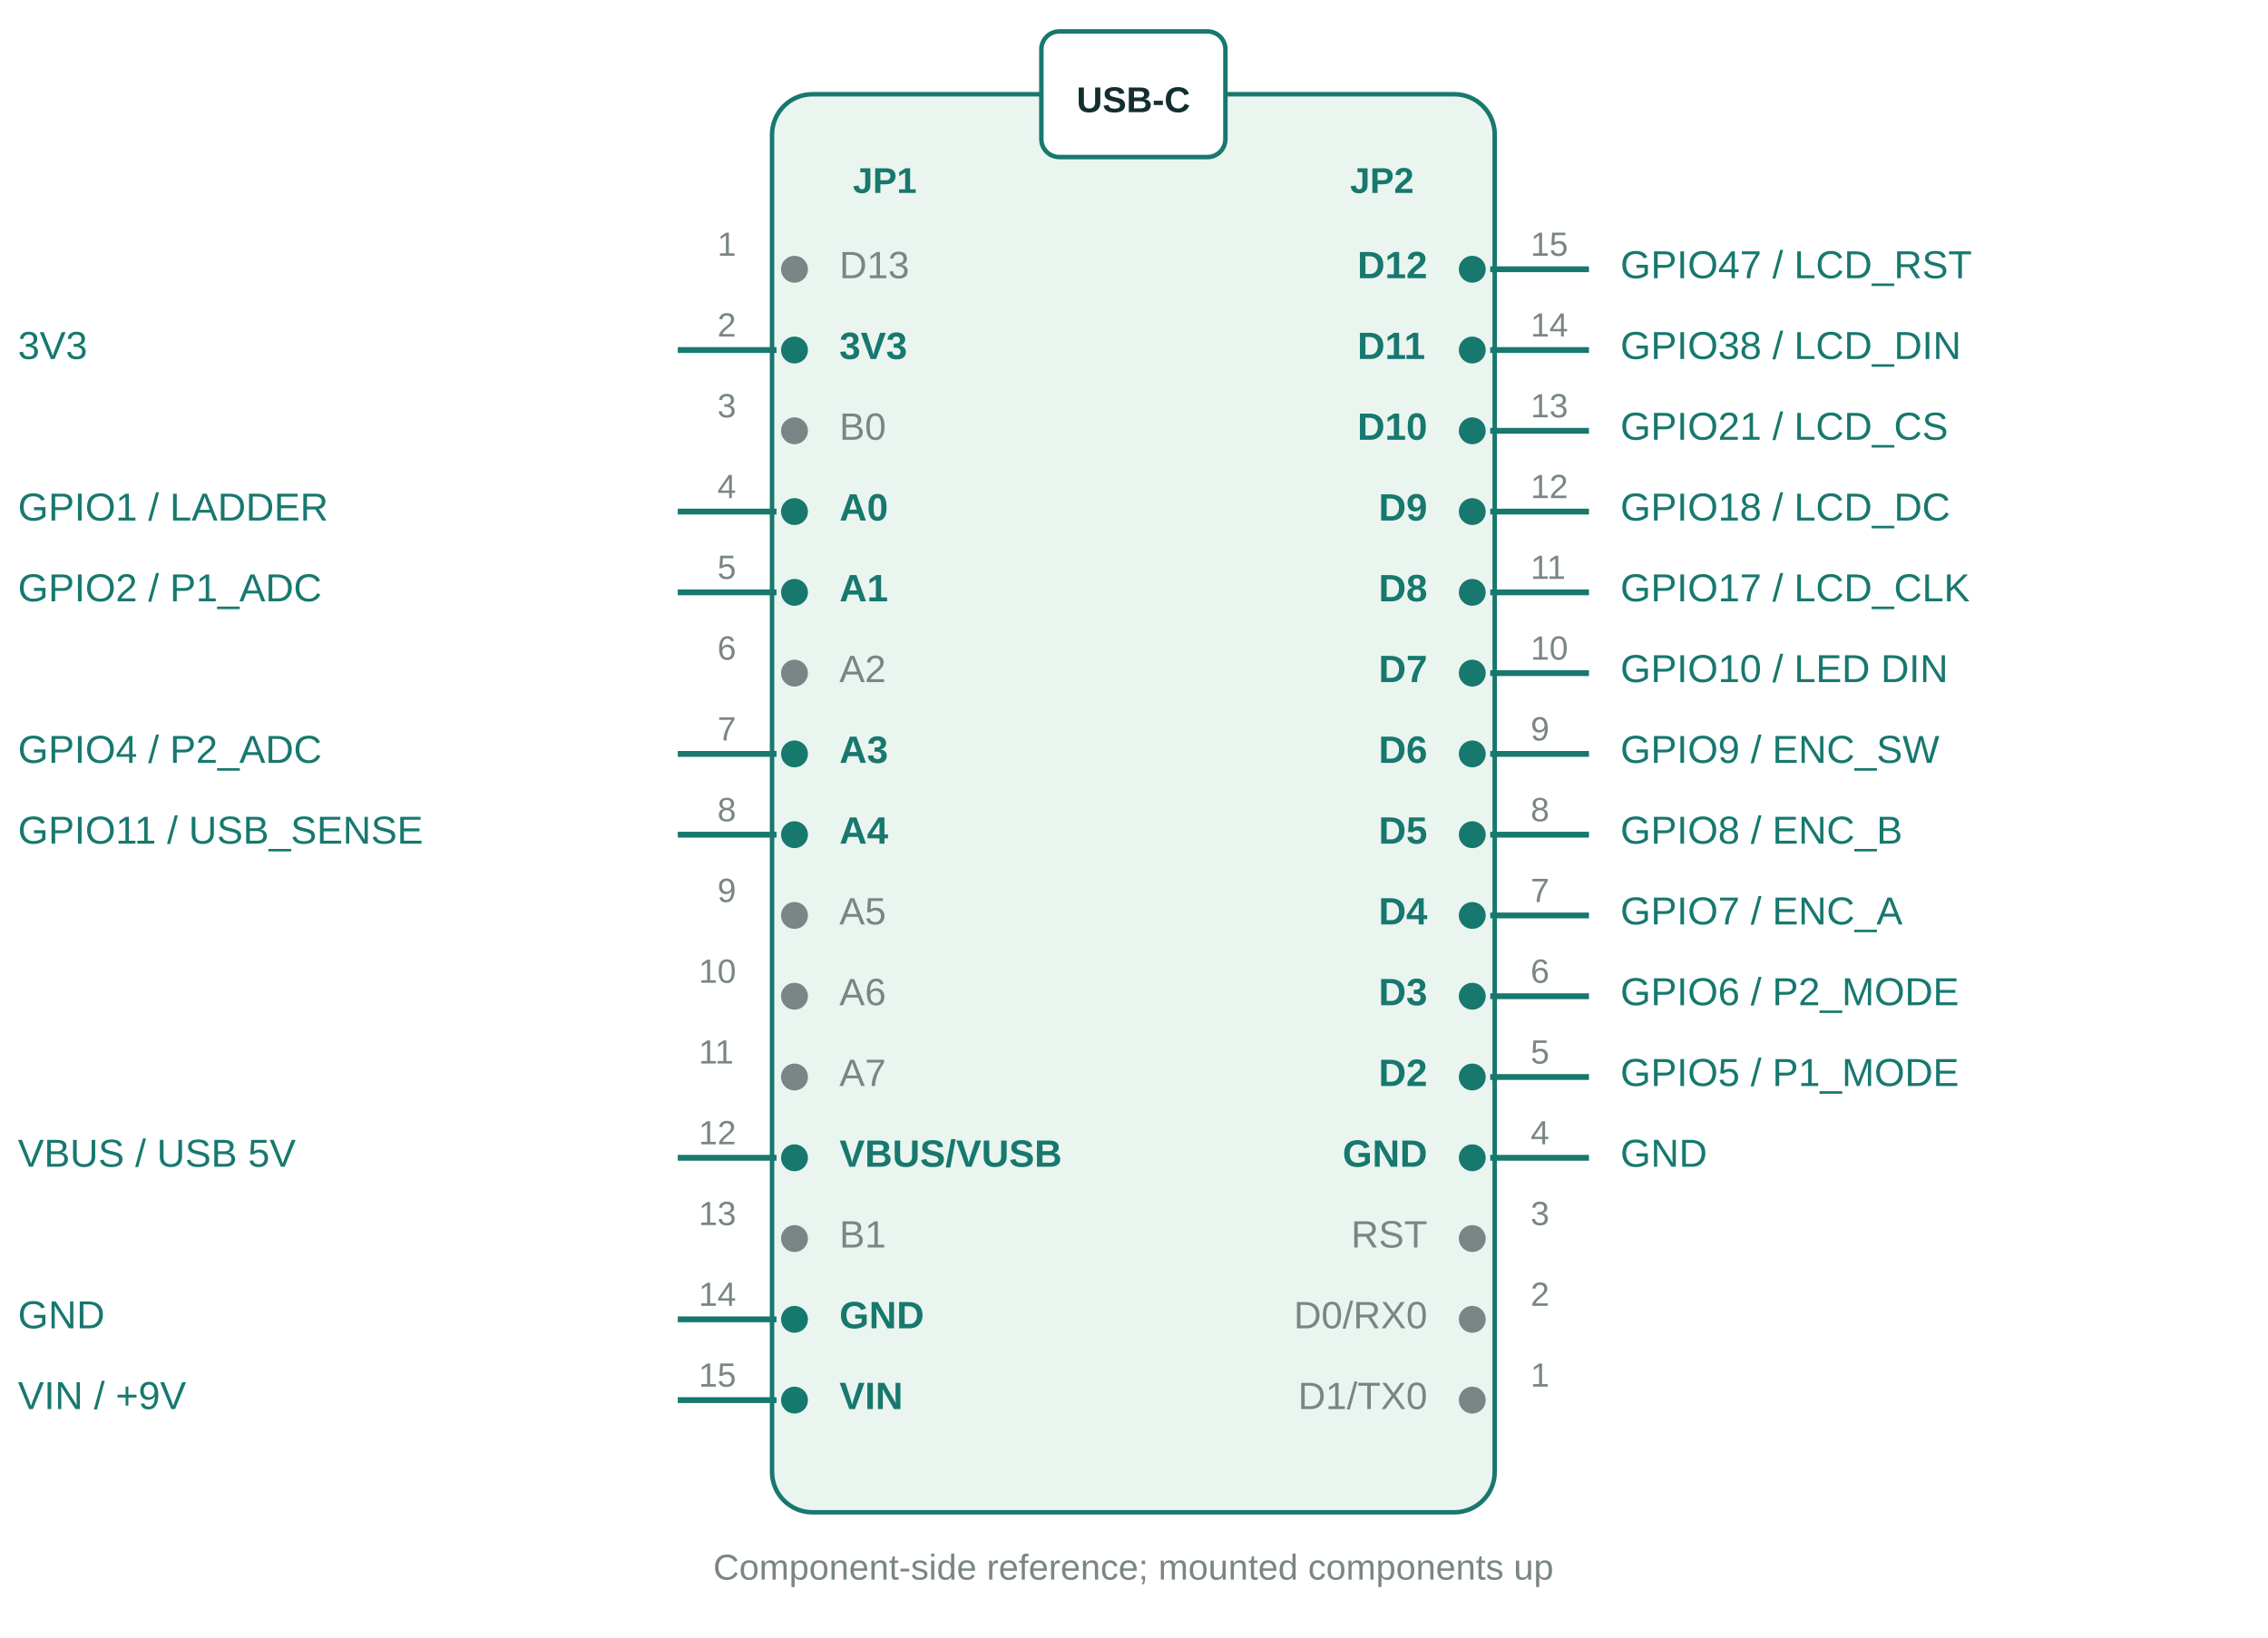
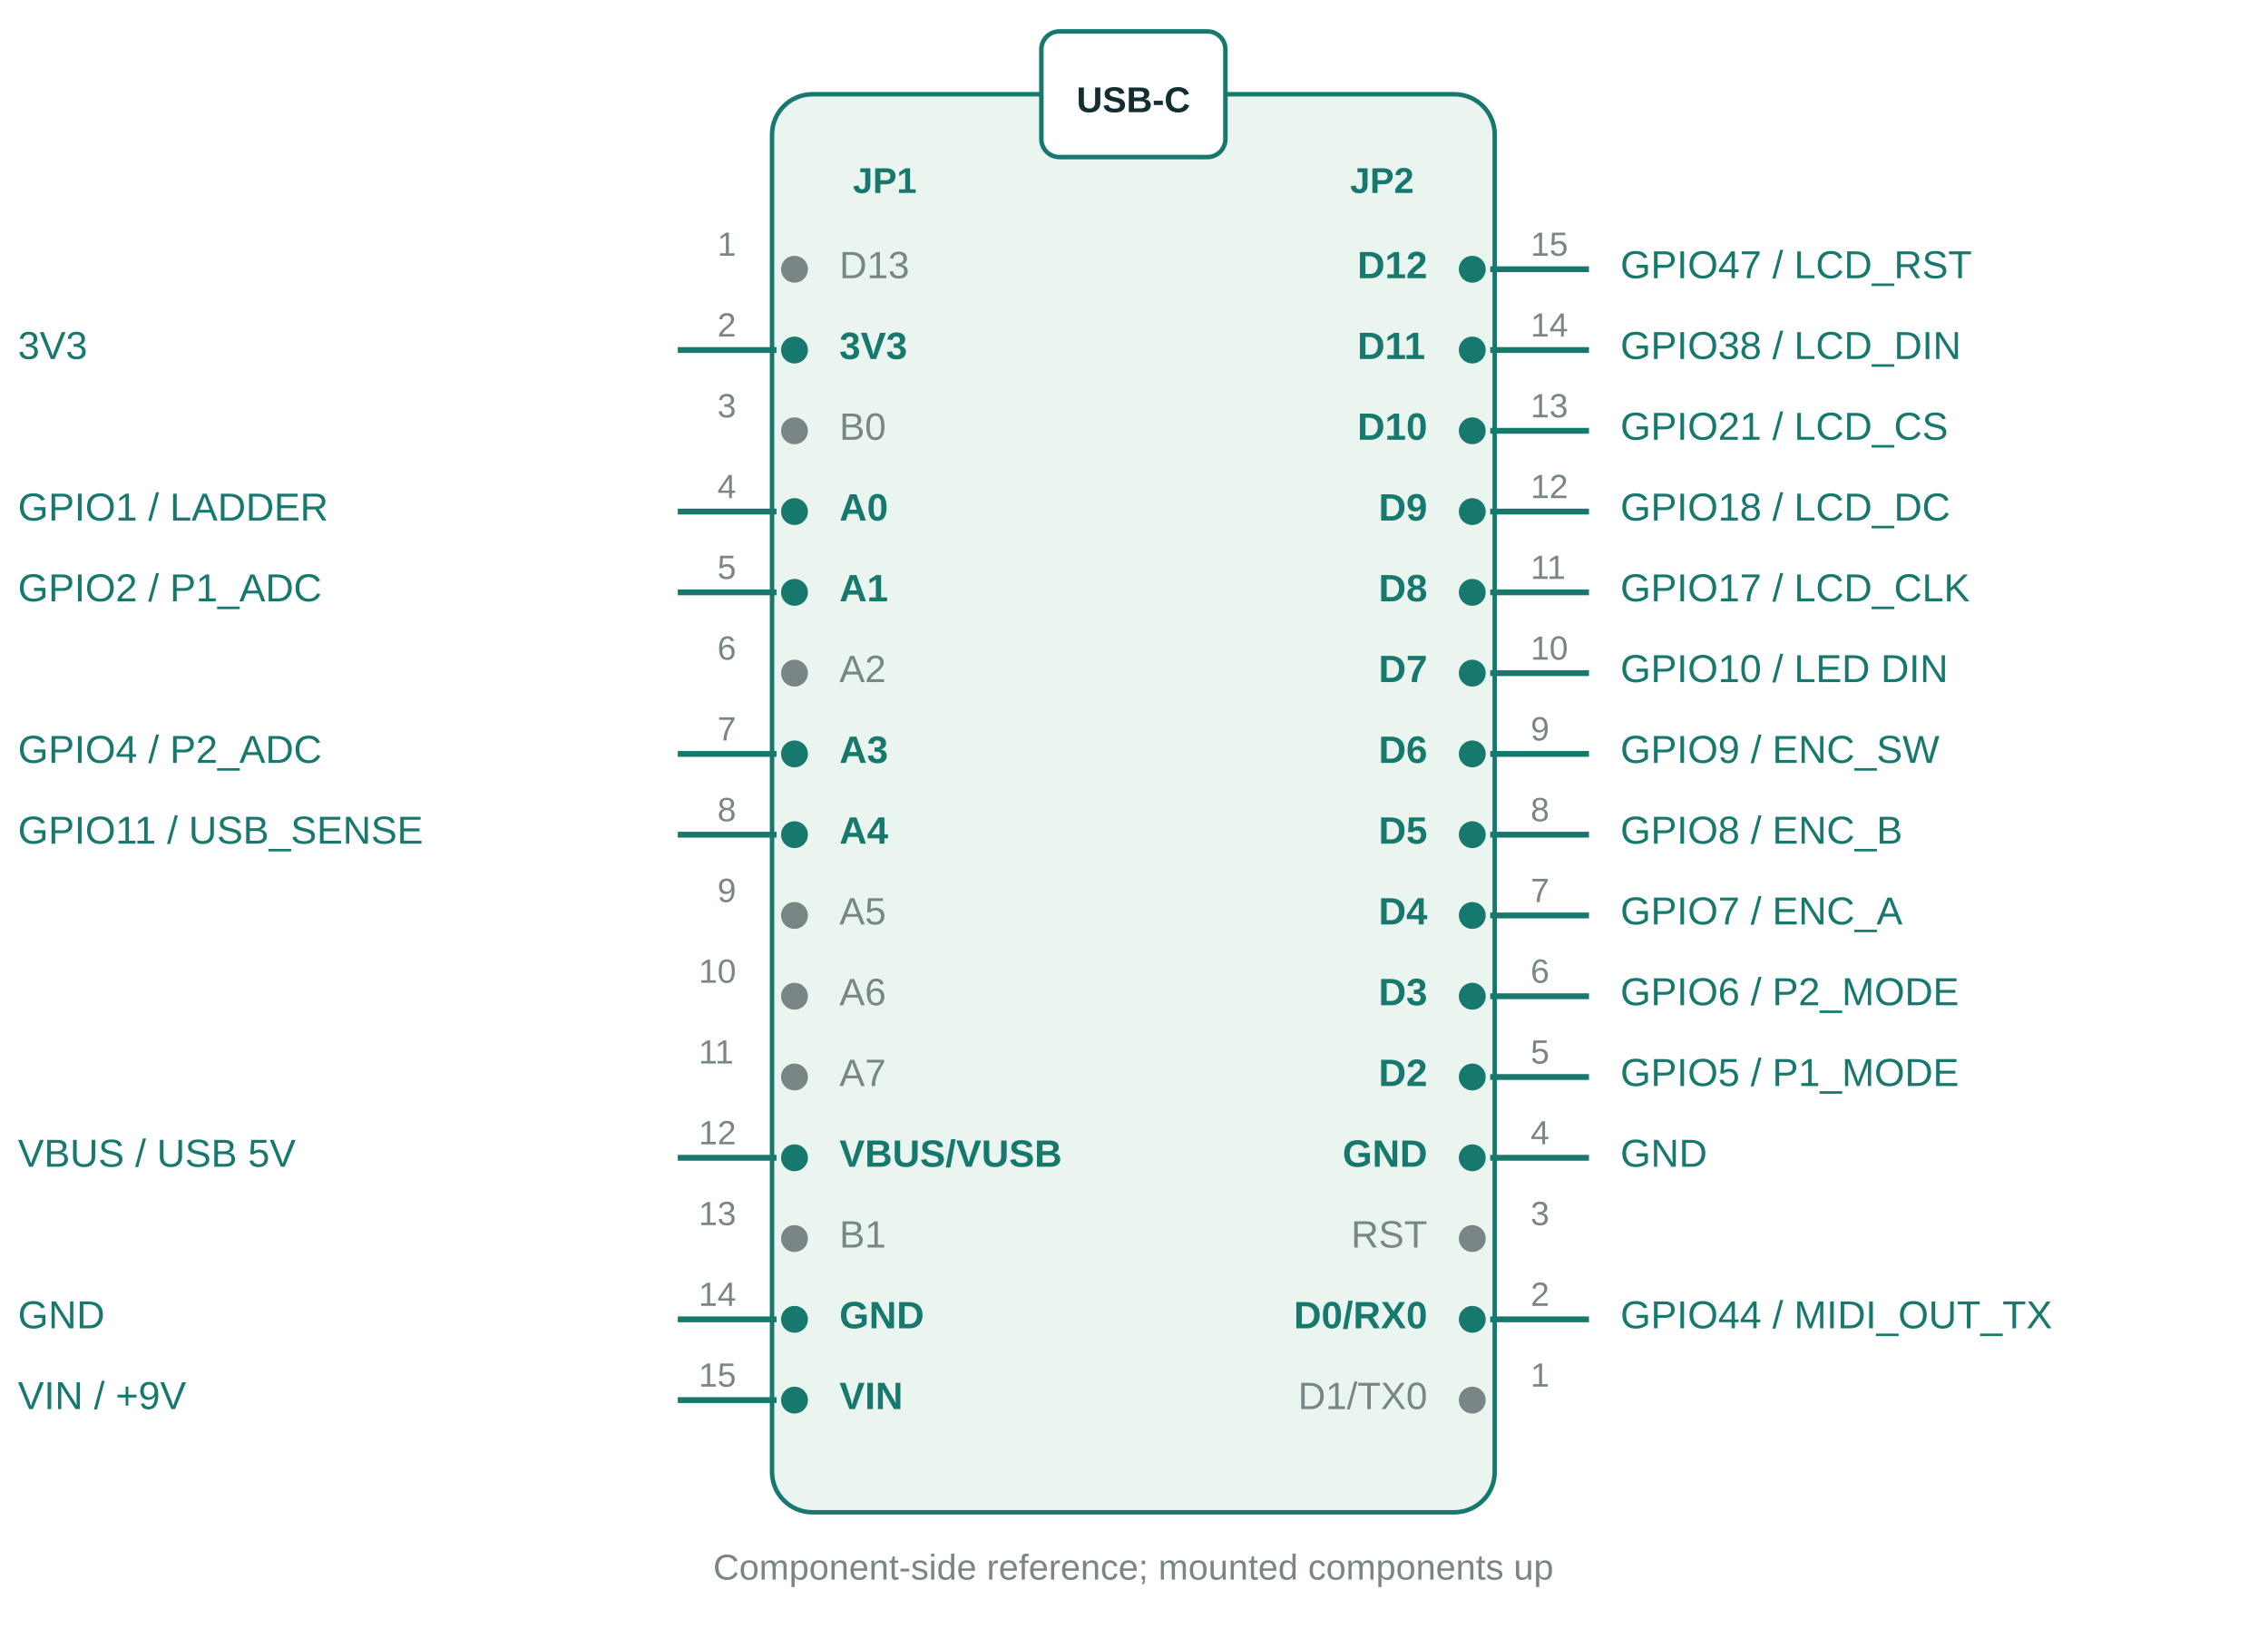
<svg xmlns="http://www.w3.org/2000/svg" width="505.276" height="365" preserveAspectRatio="xMinYMin meet" viewBox="0 0 505 365" version="1.0" fill-rule="evenodd">
  <clipPath id="clip">
    <rect x="0" y="0" width="505.276" height="365" />
  </clipPath>
  <g id="group" transform="scale(1,-1) translate(0,-365)" style="clip-path: url(#clip)">
    <g transform="">
      <rect x="172" y="28" width="161" height="316" rx="9" ry="9" style="stroke: rgb(9%,47%,43%); stroke-linecap: butt; stroke-width: 1; fill: rgb(92%,96%,94%); fill-rule: evenodd;" />
      <rect x="232" y="330" width="41" height="28" rx="4" ry="4" style="stroke: rgb(9%,47%,43%); stroke-linecap: butt; stroke-width: 1; fill: rgb(100%,100%,100%); fill-rule: evenodd;" />
      <text x="239.834" y="340" style="font-family: Arial; font-weight: bold; font-size: 8px;fill: rgb(8%,18%,19%); stroke:none;" transform="translate(0,680) scale(1,-1)">USB-C</text>
      <text x="190" y="322" style="font-family: Arial; font-weight: bold; font-size: 8px;fill: rgb(9%,47%,43%); stroke:none;" transform="translate(0,644) scale(1,-1)">JP1</text>
      <text x="300.766" y="322" style="font-family: Arial; font-weight: bold; font-size: 8px;fill: rgb(9%,47%,43%); stroke:none;" transform="translate(0,644) scale(1,-1)">JP2</text>
      <circle cx="177" cy="305" r="2.5" style="stroke: rgb(48%,52%,52%); stroke-linecap: butt; stroke-width: 1; fill: rgb(48%,52%,52%); fill-rule: evenodd;" />
      <text x="187" y="303" style="font-family: Arial; font-size: 8.5px;fill: rgb(48%,52%,52%); stroke:none;" transform="translate(0,606) scale(1,-1)">D13</text>
      <text x="159.829" y="308" style="font-family: Arial; font-size: 7.5px;fill: rgb(48%,52%,52%); stroke:none;" transform="translate(0,616) scale(1,-1)">1</text>
      <circle cx="328" cy="305" r="2.5" style="stroke: rgb(9%,47%,43%); stroke-linecap: butt; stroke-width: 1; fill: rgb(9%,47%,43%); fill-rule: evenodd;" />
      <text x="302.407" y="303" style="font-family: Arial; font-weight: bold; font-size: 8.5px;fill: rgb(9%,47%,43%); stroke:none;" transform="translate(0,606) scale(1,-1)">D12</text>
      <text x="341" y="308" style="font-family: Arial; font-size: 7.5px;fill: rgb(48%,52%,52%); stroke:none;" transform="translate(0,616) scale(1,-1)">15</text>
      <path d="M 332,305 L 354,305 Z" style="stroke: rgb(9%,47%,43%); stroke-linecap: butt; stroke-width: 1.3;" />
      <text x="361" y="303" style="font-family: Arial; font-size: 8.7px;fill: rgb(9%,47%,43%); stroke:none;" transform="translate(0,606) scale(1,-1)">GPIO47 / LCD_RST</text>
      <circle cx="177" cy="287" r="2.5" style="stroke: rgb(9%,47%,43%); stroke-linecap: butt; stroke-width: 1; fill: rgb(9%,47%,43%); fill-rule: evenodd;" />
      <text x="187" y="285" style="font-family: Arial; font-weight: bold; font-size: 8.5px;fill: rgb(9%,47%,43%); stroke:none;" transform="translate(0,570) scale(1,-1)">3V3</text>
      <text x="159.829" y="290" style="font-family: Arial; font-size: 7.5px;fill: rgb(48%,52%,52%); stroke:none;" transform="translate(0,580) scale(1,-1)">2</text>
      <path d="M 173,287 L 151,287 Z" style="stroke: rgb(9%,47%,43%); stroke-linecap: butt; stroke-width: 1.3;" />
      <text x="4" y="285" style="font-family: Arial; font-size: 8.7px;fill: rgb(9%,47%,43%); stroke:none;" transform="translate(0,570) scale(1,-1)">3V3</text>
      <circle cx="328" cy="287" r="2.5" style="stroke: rgb(9%,47%,43%); stroke-linecap: butt; stroke-width: 1; fill: rgb(9%,47%,43%); fill-rule: evenodd;" />
      <text x="302.407" y="285" style="font-family: Arial; font-weight: bold; font-size: 8.5px;fill: rgb(9%,47%,43%); stroke:none;" transform="translate(0,570) scale(1,-1)">D11</text>
      <text x="341" y="290" style="font-family: Arial; font-size: 7.5px;fill: rgb(48%,52%,52%); stroke:none;" transform="translate(0,580) scale(1,-1)">14</text>
      <path d="M 332,287 L 354,287 Z" style="stroke: rgb(9%,47%,43%); stroke-linecap: butt; stroke-width: 1.3;" />
      <text x="361" y="285" style="font-family: Arial; font-size: 8.7px;fill: rgb(9%,47%,43%); stroke:none;" transform="translate(0,570) scale(1,-1)">GPIO38 / LCD_DIN</text>
      <circle cx="177" cy="269" r="2.5" style="stroke: rgb(48%,52%,52%); stroke-linecap: butt; stroke-width: 1; fill: rgb(48%,52%,52%); fill-rule: evenodd;" />
      <text x="187" y="267" style="font-family: Arial; font-size: 8.5px;fill: rgb(48%,52%,52%); stroke:none;" transform="translate(0,534) scale(1,-1)">B0</text>
      <text x="159.829" y="272" style="font-family: Arial; font-size: 7.5px;fill: rgb(48%,52%,52%); stroke:none;" transform="translate(0,544) scale(1,-1)">3</text>
      <circle cx="328" cy="269" r="2.5" style="stroke: rgb(9%,47%,43%); stroke-linecap: butt; stroke-width: 1; fill: rgb(9%,47%,43%); fill-rule: evenodd;" />
      <text x="302.407" y="267" style="font-family: Arial; font-weight: bold; font-size: 8.5px;fill: rgb(9%,47%,43%); stroke:none;" transform="translate(0,534) scale(1,-1)">D10</text>
      <text x="341" y="272" style="font-family: Arial; font-size: 7.5px;fill: rgb(48%,52%,52%); stroke:none;" transform="translate(0,544) scale(1,-1)">13</text>
      <path d="M 332,269 L 354,269 Z" style="stroke: rgb(9%,47%,43%); stroke-linecap: butt; stroke-width: 1.3;" />
      <text x="361" y="267" style="font-family: Arial; font-size: 8.7px;fill: rgb(9%,47%,43%); stroke:none;" transform="translate(0,534) scale(1,-1)">GPIO21 / LCD_CS</text>
      <circle cx="177" cy="251" r="2.5" style="stroke: rgb(9%,47%,43%); stroke-linecap: butt; stroke-width: 1; fill: rgb(9%,47%,43%); fill-rule: evenodd;" />
      <text x="187" y="249" style="font-family: Arial; font-weight: bold; font-size: 8.5px;fill: rgb(9%,47%,43%); stroke:none;" transform="translate(0,498) scale(1,-1)">A0</text>
      <text x="159.829" y="254" style="font-family: Arial; font-size: 7.5px;fill: rgb(48%,52%,52%); stroke:none;" transform="translate(0,508) scale(1,-1)">4</text>
      <path d="M 173,251 L 151,251 Z" style="stroke: rgb(9%,47%,43%); stroke-linecap: butt; stroke-width: 1.3;" />
      <text x="4" y="249" style="font-family: Arial; font-size: 8.7px;fill: rgb(9%,47%,43%); stroke:none;" transform="translate(0,498) scale(1,-1)">GPIO1 / LADDER</text>
      <circle cx="328" cy="251" r="2.5" style="stroke: rgb(9%,47%,43%); stroke-linecap: butt; stroke-width: 1; fill: rgb(9%,47%,43%); fill-rule: evenodd;" />
      <text x="307.134" y="249" style="font-family: Arial; font-weight: bold; font-size: 8.5px;fill: rgb(9%,47%,43%); stroke:none;" transform="translate(0,498) scale(1,-1)">D9</text>
      <text x="341" y="254" style="font-family: Arial; font-size: 7.5px;fill: rgb(48%,52%,52%); stroke:none;" transform="translate(0,508) scale(1,-1)">12</text>
      <path d="M 332,251 L 354,251 Z" style="stroke: rgb(9%,47%,43%); stroke-linecap: butt; stroke-width: 1.3;" />
      <text x="361" y="249" style="font-family: Arial; font-size: 8.7px;fill: rgb(9%,47%,43%); stroke:none;" transform="translate(0,498) scale(1,-1)">GPIO18 / LCD_DC</text>
      <circle cx="177" cy="233" r="2.5" style="stroke: rgb(9%,47%,43%); stroke-linecap: butt; stroke-width: 1; fill: rgb(9%,47%,43%); fill-rule: evenodd;" />
      <text x="187" y="231" style="font-family: Arial; font-weight: bold; font-size: 8.5px;fill: rgb(9%,47%,43%); stroke:none;" transform="translate(0,462) scale(1,-1)">A1</text>
      <text x="159.829" y="236" style="font-family: Arial; font-size: 7.5px;fill: rgb(48%,52%,52%); stroke:none;" transform="translate(0,472) scale(1,-1)">5</text>
      <path d="M 173,233 L 151,233 Z" style="stroke: rgb(9%,47%,43%); stroke-linecap: butt; stroke-width: 1.3;" />
      <text x="4" y="231" style="font-family: Arial; font-size: 8.7px;fill: rgb(9%,47%,43%); stroke:none;" transform="translate(0,462) scale(1,-1)">GPIO2 / P1_ADC</text>
      <circle cx="328" cy="233" r="2.5" style="stroke: rgb(9%,47%,43%); stroke-linecap: butt; stroke-width: 1; fill: rgb(9%,47%,43%); fill-rule: evenodd;" />
      <text x="307.134" y="231" style="font-family: Arial; font-weight: bold; font-size: 8.5px;fill: rgb(9%,47%,43%); stroke:none;" transform="translate(0,462) scale(1,-1)">D8</text>
      <text x="341" y="236" style="font-family: Arial; font-size: 7.5px;fill: rgb(48%,52%,52%); stroke:none;" transform="translate(0,472) scale(1,-1)">11</text>
      <path d="M 332,233 L 354,233 Z" style="stroke: rgb(9%,47%,43%); stroke-linecap: butt; stroke-width: 1.3;" />
      <text x="361" y="231" style="font-family: Arial; font-size: 8.7px;fill: rgb(9%,47%,43%); stroke:none;" transform="translate(0,462) scale(1,-1)">GPIO17 / LCD_CLK</text>
      <circle cx="177" cy="215" r="2.5" style="stroke: rgb(48%,52%,52%); stroke-linecap: butt; stroke-width: 1; fill: rgb(48%,52%,52%); fill-rule: evenodd;" />
      <text x="187" y="213" style="font-family: Arial; font-size: 8.5px;fill: rgb(48%,52%,52%); stroke:none;" transform="translate(0,426) scale(1,-1)">A2</text>
      <text x="159.829" y="218" style="font-family: Arial; font-size: 7.5px;fill: rgb(48%,52%,52%); stroke:none;" transform="translate(0,436) scale(1,-1)">6</text>
      <circle cx="328" cy="215" r="2.5" style="stroke: rgb(9%,47%,43%); stroke-linecap: butt; stroke-width: 1; fill: rgb(9%,47%,43%); fill-rule: evenodd;" />
      <text x="307.134" y="213" style="font-family: Arial; font-weight: bold; font-size: 8.5px;fill: rgb(9%,47%,43%); stroke:none;" transform="translate(0,426) scale(1,-1)">D7</text>
      <text x="341" y="218" style="font-family: Arial; font-size: 7.5px;fill: rgb(48%,52%,52%); stroke:none;" transform="translate(0,436) scale(1,-1)">10</text>
      <path d="M 332,215 L 354,215 Z" style="stroke: rgb(9%,47%,43%); stroke-linecap: butt; stroke-width: 1.3;" />
      <text x="361" y="213" style="font-family: Arial; font-size: 8.7px;fill: rgb(9%,47%,43%); stroke:none;" transform="translate(0,426) scale(1,-1)">GPIO10 / LED DIN</text>
      <circle cx="177" cy="197" r="2.5" style="stroke: rgb(9%,47%,43%); stroke-linecap: butt; stroke-width: 1; fill: rgb(9%,47%,43%); fill-rule: evenodd;" />
      <text x="187" y="195" style="font-family: Arial; font-weight: bold; font-size: 8.5px;fill: rgb(9%,47%,43%); stroke:none;" transform="translate(0,390) scale(1,-1)">A3</text>
      <text x="159.829" y="200" style="font-family: Arial; font-size: 7.5px;fill: rgb(48%,52%,52%); stroke:none;" transform="translate(0,400) scale(1,-1)">7</text>
      <path d="M 173,197 L 151,197 Z" style="stroke: rgb(9%,47%,43%); stroke-linecap: butt; stroke-width: 1.3;" />
      <text x="4" y="195" style="font-family: Arial; font-size: 8.7px;fill: rgb(9%,47%,43%); stroke:none;" transform="translate(0,390) scale(1,-1)">GPIO4 / P2_ADC</text>
      <circle cx="328" cy="197" r="2.5" style="stroke: rgb(9%,47%,43%); stroke-linecap: butt; stroke-width: 1; fill: rgb(9%,47%,43%); fill-rule: evenodd;" />
      <text x="307.134" y="195" style="font-family: Arial; font-weight: bold; font-size: 8.5px;fill: rgb(9%,47%,43%); stroke:none;" transform="translate(0,390) scale(1,-1)">D6</text>
      <text x="341" y="200" style="font-family: Arial; font-size: 7.5px;fill: rgb(48%,52%,52%); stroke:none;" transform="translate(0,400) scale(1,-1)">9</text>
      <path d="M 332,197 L 354,197 Z" style="stroke: rgb(9%,47%,43%); stroke-linecap: butt; stroke-width: 1.3;" />
      <text x="361" y="195" style="font-family: Arial; font-size: 8.7px;fill: rgb(9%,47%,43%); stroke:none;" transform="translate(0,390) scale(1,-1)">GPIO9 / ENC_SW</text>
      <circle cx="177" cy="179" r="2.5" style="stroke: rgb(9%,47%,43%); stroke-linecap: butt; stroke-width: 1; fill: rgb(9%,47%,43%); fill-rule: evenodd;" />
      <text x="187" y="177" style="font-family: Arial; font-weight: bold; font-size: 8.5px;fill: rgb(9%,47%,43%); stroke:none;" transform="translate(0,354) scale(1,-1)">A4</text>
      <text x="159.829" y="182" style="font-family: Arial; font-size: 7.5px;fill: rgb(48%,52%,52%); stroke:none;" transform="translate(0,364) scale(1,-1)">8</text>
      <path d="M 173,179 L 151,179 Z" style="stroke: rgb(9%,47%,43%); stroke-linecap: butt; stroke-width: 1.3;" />
      <text x="4" y="177" style="font-family: Arial; font-size: 8.7px;fill: rgb(9%,47%,43%); stroke:none;" transform="translate(0,354) scale(1,-1)">GPIO11 / USB_SENSE</text>
      <circle cx="328" cy="179" r="2.5" style="stroke: rgb(9%,47%,43%); stroke-linecap: butt; stroke-width: 1; fill: rgb(9%,47%,43%); fill-rule: evenodd;" />
      <text x="307.134" y="177" style="font-family: Arial; font-weight: bold; font-size: 8.5px;fill: rgb(9%,47%,43%); stroke:none;" transform="translate(0,354) scale(1,-1)">D5</text>
      <text x="341" y="182" style="font-family: Arial; font-size: 7.5px;fill: rgb(48%,52%,52%); stroke:none;" transform="translate(0,364) scale(1,-1)">8</text>
      <path d="M 332,179 L 354,179 Z" style="stroke: rgb(9%,47%,43%); stroke-linecap: butt; stroke-width: 1.3;" />
      <text x="361" y="177" style="font-family: Arial; font-size: 8.7px;fill: rgb(9%,47%,43%); stroke:none;" transform="translate(0,354) scale(1,-1)">GPIO8 / ENC_B</text>
      <circle cx="177" cy="161" r="2.5" style="stroke: rgb(48%,52%,52%); stroke-linecap: butt; stroke-width: 1; fill: rgb(48%,52%,52%); fill-rule: evenodd;" />
      <text x="187" y="159" style="font-family: Arial; font-size: 8.5px;fill: rgb(48%,52%,52%); stroke:none;" transform="translate(0,318) scale(1,-1)">A5</text>
      <text x="159.829" y="164" style="font-family: Arial; font-size: 7.5px;fill: rgb(48%,52%,52%); stroke:none;" transform="translate(0,328) scale(1,-1)">9</text>
      <circle cx="328" cy="161" r="2.5" style="stroke: rgb(9%,47%,43%); stroke-linecap: butt; stroke-width: 1; fill: rgb(9%,47%,43%); fill-rule: evenodd;" />
      <text x="307.134" y="159" style="font-family: Arial; font-weight: bold; font-size: 8.5px;fill: rgb(9%,47%,43%); stroke:none;" transform="translate(0,318) scale(1,-1)">D4</text>
      <text x="341" y="164" style="font-family: Arial; font-size: 7.5px;fill: rgb(48%,52%,52%); stroke:none;" transform="translate(0,328) scale(1,-1)">7</text>
      <path d="M 332,161 L 354,161 Z" style="stroke: rgb(9%,47%,43%); stroke-linecap: butt; stroke-width: 1.3;" />
      <text x="361" y="159" style="font-family: Arial; font-size: 8.7px;fill: rgb(9%,47%,43%); stroke:none;" transform="translate(0,318) scale(1,-1)">GPIO7 / ENC_A</text>
      <circle cx="177" cy="143" r="2.5" style="stroke: rgb(48%,52%,52%); stroke-linecap: butt; stroke-width: 1; fill: rgb(48%,52%,52%); fill-rule: evenodd;" />
      <text x="187" y="141" style="font-family: Arial; font-size: 8.5px;fill: rgb(48%,52%,52%); stroke:none;" transform="translate(0,282) scale(1,-1)">A6</text>
      <text x="155.658" y="146" style="font-family: Arial; font-size: 7.5px;fill: rgb(48%,52%,52%); stroke:none;" transform="translate(0,292) scale(1,-1)">10</text>
      <circle cx="328" cy="143" r="2.5" style="stroke: rgb(9%,47%,43%); stroke-linecap: butt; stroke-width: 1; fill: rgb(9%,47%,43%); fill-rule: evenodd;" />
      <text x="307.134" y="141" style="font-family: Arial; font-weight: bold; font-size: 8.5px;fill: rgb(9%,47%,43%); stroke:none;" transform="translate(0,282) scale(1,-1)">D3</text>
      <text x="341" y="146" style="font-family: Arial; font-size: 7.5px;fill: rgb(48%,52%,52%); stroke:none;" transform="translate(0,292) scale(1,-1)">6</text>
      <path d="M 332,143 L 354,143 Z" style="stroke: rgb(9%,47%,43%); stroke-linecap: butt; stroke-width: 1.3;" />
      <text x="361" y="141" style="font-family: Arial; font-size: 8.7px;fill: rgb(9%,47%,43%); stroke:none;" transform="translate(0,282) scale(1,-1)">GPIO6 / P2_MODE</text>
      <circle cx="177" cy="125" r="2.5" style="stroke: rgb(48%,52%,52%); stroke-linecap: butt; stroke-width: 1; fill: rgb(48%,52%,52%); fill-rule: evenodd;" />
      <text x="187" y="123" style="font-family: Arial; font-size: 8.5px;fill: rgb(48%,52%,52%); stroke:none;" transform="translate(0,246) scale(1,-1)">A7</text>
      <text x="155.658" y="128" style="font-family: Arial; font-size: 7.5px;fill: rgb(48%,52%,52%); stroke:none;" transform="translate(0,256) scale(1,-1)">11</text>
      <circle cx="328" cy="125" r="2.5" style="stroke: rgb(9%,47%,43%); stroke-linecap: butt; stroke-width: 1; fill: rgb(9%,47%,43%); fill-rule: evenodd;" />
      <text x="307.134" y="123" style="font-family: Arial; font-weight: bold; font-size: 8.5px;fill: rgb(9%,47%,43%); stroke:none;" transform="translate(0,246) scale(1,-1)">D2</text>
      <text x="341" y="128" style="font-family: Arial; font-size: 7.5px;fill: rgb(48%,52%,52%); stroke:none;" transform="translate(0,256) scale(1,-1)">5</text>
      <path d="M 332,125 L 354,125 Z" style="stroke: rgb(9%,47%,43%); stroke-linecap: butt; stroke-width: 1.3;" />
      <text x="361" y="123" style="font-family: Arial; font-size: 8.7px;fill: rgb(9%,47%,43%); stroke:none;" transform="translate(0,246) scale(1,-1)">GPIO5 / P1_MODE</text>
      <circle cx="177" cy="107" r="2.5" style="stroke: rgb(9%,47%,43%); stroke-linecap: butt; stroke-width: 1; fill: rgb(9%,47%,43%); fill-rule: evenodd;" />
      <text x="187" y="105" style="font-family: Arial; font-weight: bold; font-size: 8.5px;fill: rgb(9%,47%,43%); stroke:none;" transform="translate(0,210) scale(1,-1)">VBUS/VUSB</text>
      <text x="155.658" y="110" style="font-family: Arial; font-size: 7.5px;fill: rgb(48%,52%,52%); stroke:none;" transform="translate(0,220) scale(1,-1)">12</text>
      <path d="M 173,107 L 151,107 Z" style="stroke: rgb(9%,47%,43%); stroke-linecap: butt; stroke-width: 1.3;" />
      <text x="4" y="105" style="font-family: Arial; font-size: 8.7px;fill: rgb(9%,47%,43%); stroke:none;" transform="translate(0,210) scale(1,-1)">VBUS / USB 5V</text>
      <circle cx="328" cy="107" r="2.5" style="stroke: rgb(9%,47%,43%); stroke-linecap: butt; stroke-width: 1; fill: rgb(9%,47%,43%); fill-rule: evenodd;" />
      <text x="299.112" y="105" style="font-family: Arial; font-weight: bold; font-size: 8.5px;fill: rgb(9%,47%,43%); stroke:none;" transform="translate(0,210) scale(1,-1)">GND</text>
      <text x="341" y="110" style="font-family: Arial; font-size: 7.5px;fill: rgb(48%,52%,52%); stroke:none;" transform="translate(0,220) scale(1,-1)">4</text>
      <path d="M 332,107 L 354,107 Z" style="stroke: rgb(9%,47%,43%); stroke-linecap: butt; stroke-width: 1.3;" />
      <text x="361" y="105" style="font-family: Arial; font-size: 8.7px;fill: rgb(9%,47%,43%); stroke:none;" transform="translate(0,210) scale(1,-1)">GND</text>
      <circle cx="177" cy="89" r="2.5" style="stroke: rgb(48%,52%,52%); stroke-linecap: butt; stroke-width: 1; fill: rgb(48%,52%,52%); fill-rule: evenodd;" />
      <text x="187" y="87" style="font-family: Arial; font-size: 8.5px;fill: rgb(48%,52%,52%); stroke:none;" transform="translate(0,174) scale(1,-1)">B1</text>
      <text x="155.658" y="92" style="font-family: Arial; font-size: 7.5px;fill: rgb(48%,52%,52%); stroke:none;" transform="translate(0,184) scale(1,-1)">13</text>
      <circle cx="328" cy="89" r="2.5" style="stroke: rgb(48%,52%,52%); stroke-linecap: butt; stroke-width: 1; fill: rgb(48%,52%,52%); fill-rule: evenodd;" />
      <text x="301.0" y="87" style="font-family: Arial; font-size: 8.5px;fill: rgb(48%,52%,52%); stroke:none;" transform="translate(0,174) scale(1,-1)">RST</text>
      <text x="341" y="92" style="font-family: Arial; font-size: 7.5px;fill: rgb(48%,52%,52%); stroke:none;" transform="translate(0,184) scale(1,-1)">3</text>
      <circle cx="177" cy="71" r="2.5" style="stroke: rgb(9%,47%,43%); stroke-linecap: butt; stroke-width: 1; fill: rgb(9%,47%,43%); fill-rule: evenodd;" />
      <text x="187" y="69" style="font-family: Arial; font-weight: bold; font-size: 8.5px;fill: rgb(9%,47%,43%); stroke:none;" transform="translate(0,138) scale(1,-1)">GND</text>
      <text x="155.658" y="74" style="font-family: Arial; font-size: 7.5px;fill: rgb(48%,52%,52%); stroke:none;" transform="translate(0,148) scale(1,-1)">14</text>
      <path d="M 173,71 L 151,71 Z" style="stroke: rgb(9%,47%,43%); stroke-linecap: butt; stroke-width: 1.3;" />
      <text x="4" y="69" style="font-family: Arial; font-size: 8.7px;fill: rgb(9%,47%,43%); stroke:none;" transform="translate(0,138) scale(1,-1)">GND</text>
-       <circle cx="328" cy="71" r="2.5" style="stroke: rgb(48%,52%,52%); stroke-linecap: butt; stroke-width: 1; fill: rgb(48%,52%,52%); fill-rule: evenodd;" />
-       <text x="288.238" y="69" style="font-family: Arial; font-size: 8.5px;fill: rgb(48%,52%,52%); stroke:none;" transform="translate(0,138) scale(1,-1)">D0/RX0</text>
+       <circle cx="328" cy="71" r="2.5" style="stroke: rgb(9%,47%,43%); stroke-linecap: butt; stroke-width: 1; fill: rgb(9%,47%,43%); fill-rule: evenodd;" />
+       <text x="288.238" y="69" style="font-family: Arial; font-weight: bold; font-size: 8.5px;fill: rgb(9%,47%,43%); stroke:none;" transform="translate(0,138) scale(1,-1)">D0/RX0</text>
      <text x="341" y="74" style="font-family: Arial; font-size: 7.5px;fill: rgb(48%,52%,52%); stroke:none;" transform="translate(0,148) scale(1,-1)">2</text>
+       <path d="M 332,71 L 354,71 Z" style="stroke: rgb(9%,47%,43%); stroke-linecap: butt; stroke-width: 1.3;" />
+       <text x="361" y="69" style="font-family: Arial; font-size: 8.7px;fill: rgb(9%,47%,43%); stroke:none;" transform="translate(0,138) scale(1,-1)">GPIO44 / MIDI_OUT_TX</text>
      <circle cx="177" cy="53" r="2.5" style="stroke: rgb(9%,47%,43%); stroke-linecap: butt; stroke-width: 1; fill: rgb(9%,47%,43%); fill-rule: evenodd;" />
      <text x="187" y="51" style="font-family: Arial; font-weight: bold; font-size: 8.5px;fill: rgb(9%,47%,43%); stroke:none;" transform="translate(0,102) scale(1,-1)">VIN</text>
      <text x="155.658" y="56" style="font-family: Arial; font-size: 7.5px;fill: rgb(48%,52%,52%); stroke:none;" transform="translate(0,112) scale(1,-1)">15</text>
      <path d="M 173,53 L 151,53 Z" style="stroke: rgb(9%,47%,43%); stroke-linecap: butt; stroke-width: 1.3;" />
      <text x="4" y="51" style="font-family: Arial; font-size: 8.7px;fill: rgb(9%,47%,43%); stroke:none;" transform="translate(0,102) scale(1,-1)">VIN / +9V</text>
      <circle cx="328" cy="53" r="2.5" style="stroke: rgb(48%,52%,52%); stroke-linecap: butt; stroke-width: 1; fill: rgb(48%,52%,52%); fill-rule: evenodd;" />
      <text x="289.184" y="51" style="font-family: Arial; font-size: 8.5px;fill: rgb(48%,52%,52%); stroke:none;" transform="translate(0,102) scale(1,-1)">D1/TX0</text>
      <text x="341" y="56" style="font-family: Arial; font-size: 7.5px;fill: rgb(48%,52%,52%); stroke:none;" transform="translate(0,112) scale(1,-1)">1</text>
      <text x="158.889" y="13" style="font-family: Arial; font-size: 8px;fill: rgb(48%,52%,52%); stroke:none;" transform="translate(0,26) scale(1,-1)">Component-side reference; mounted components up</text>
    </g>
  </g>
</svg>
